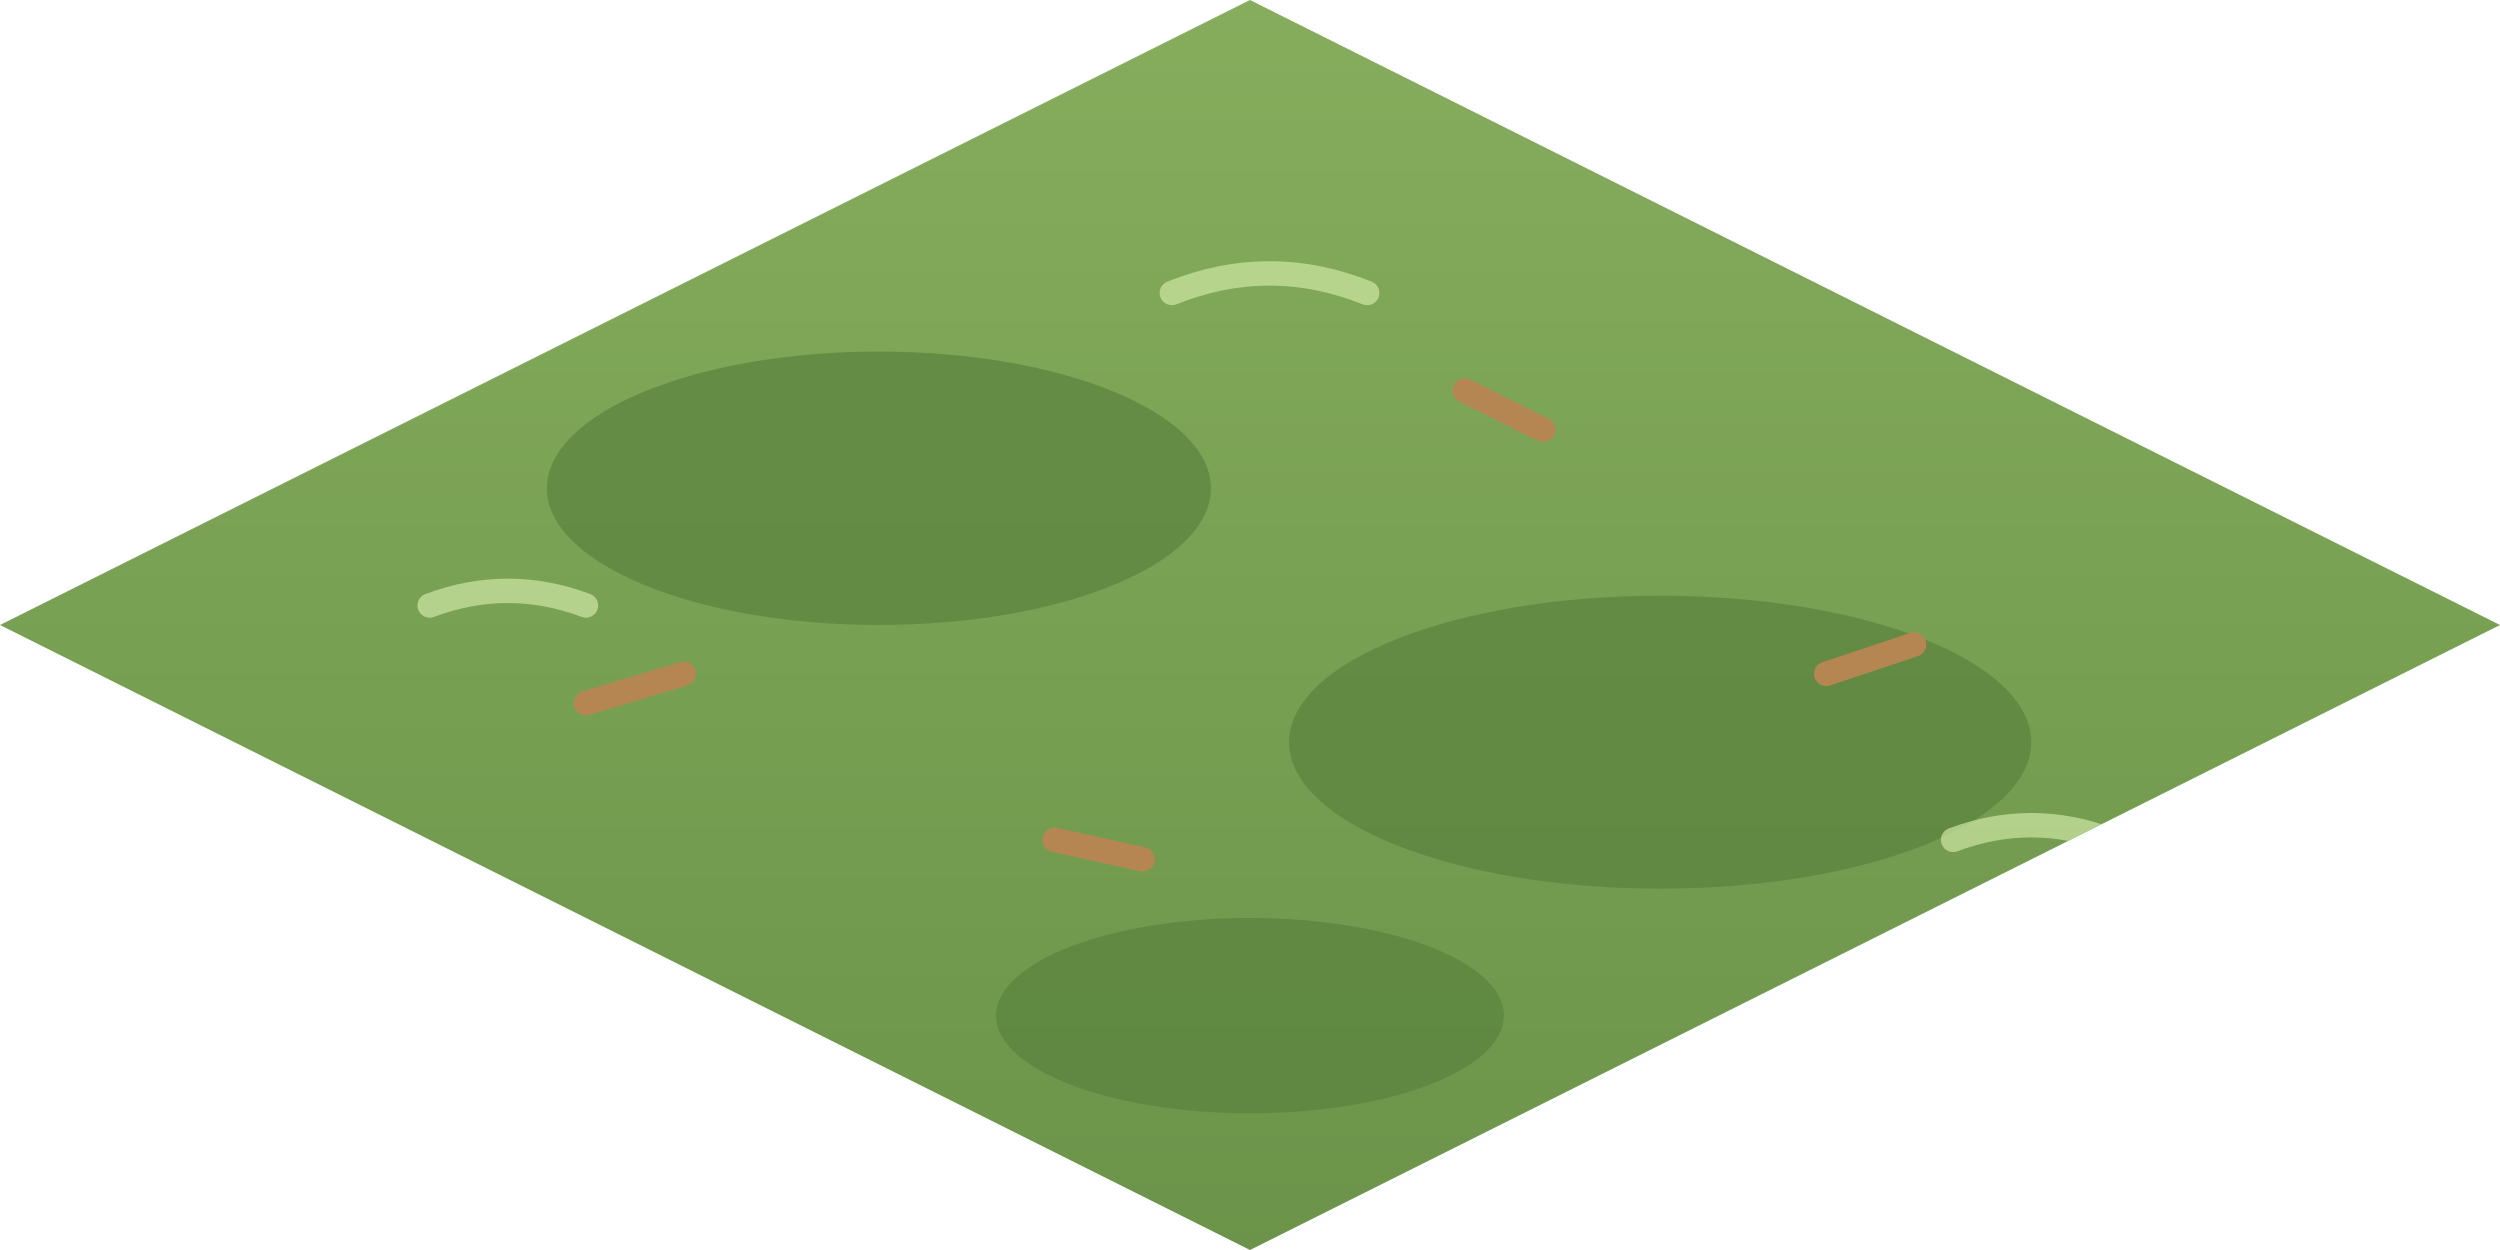
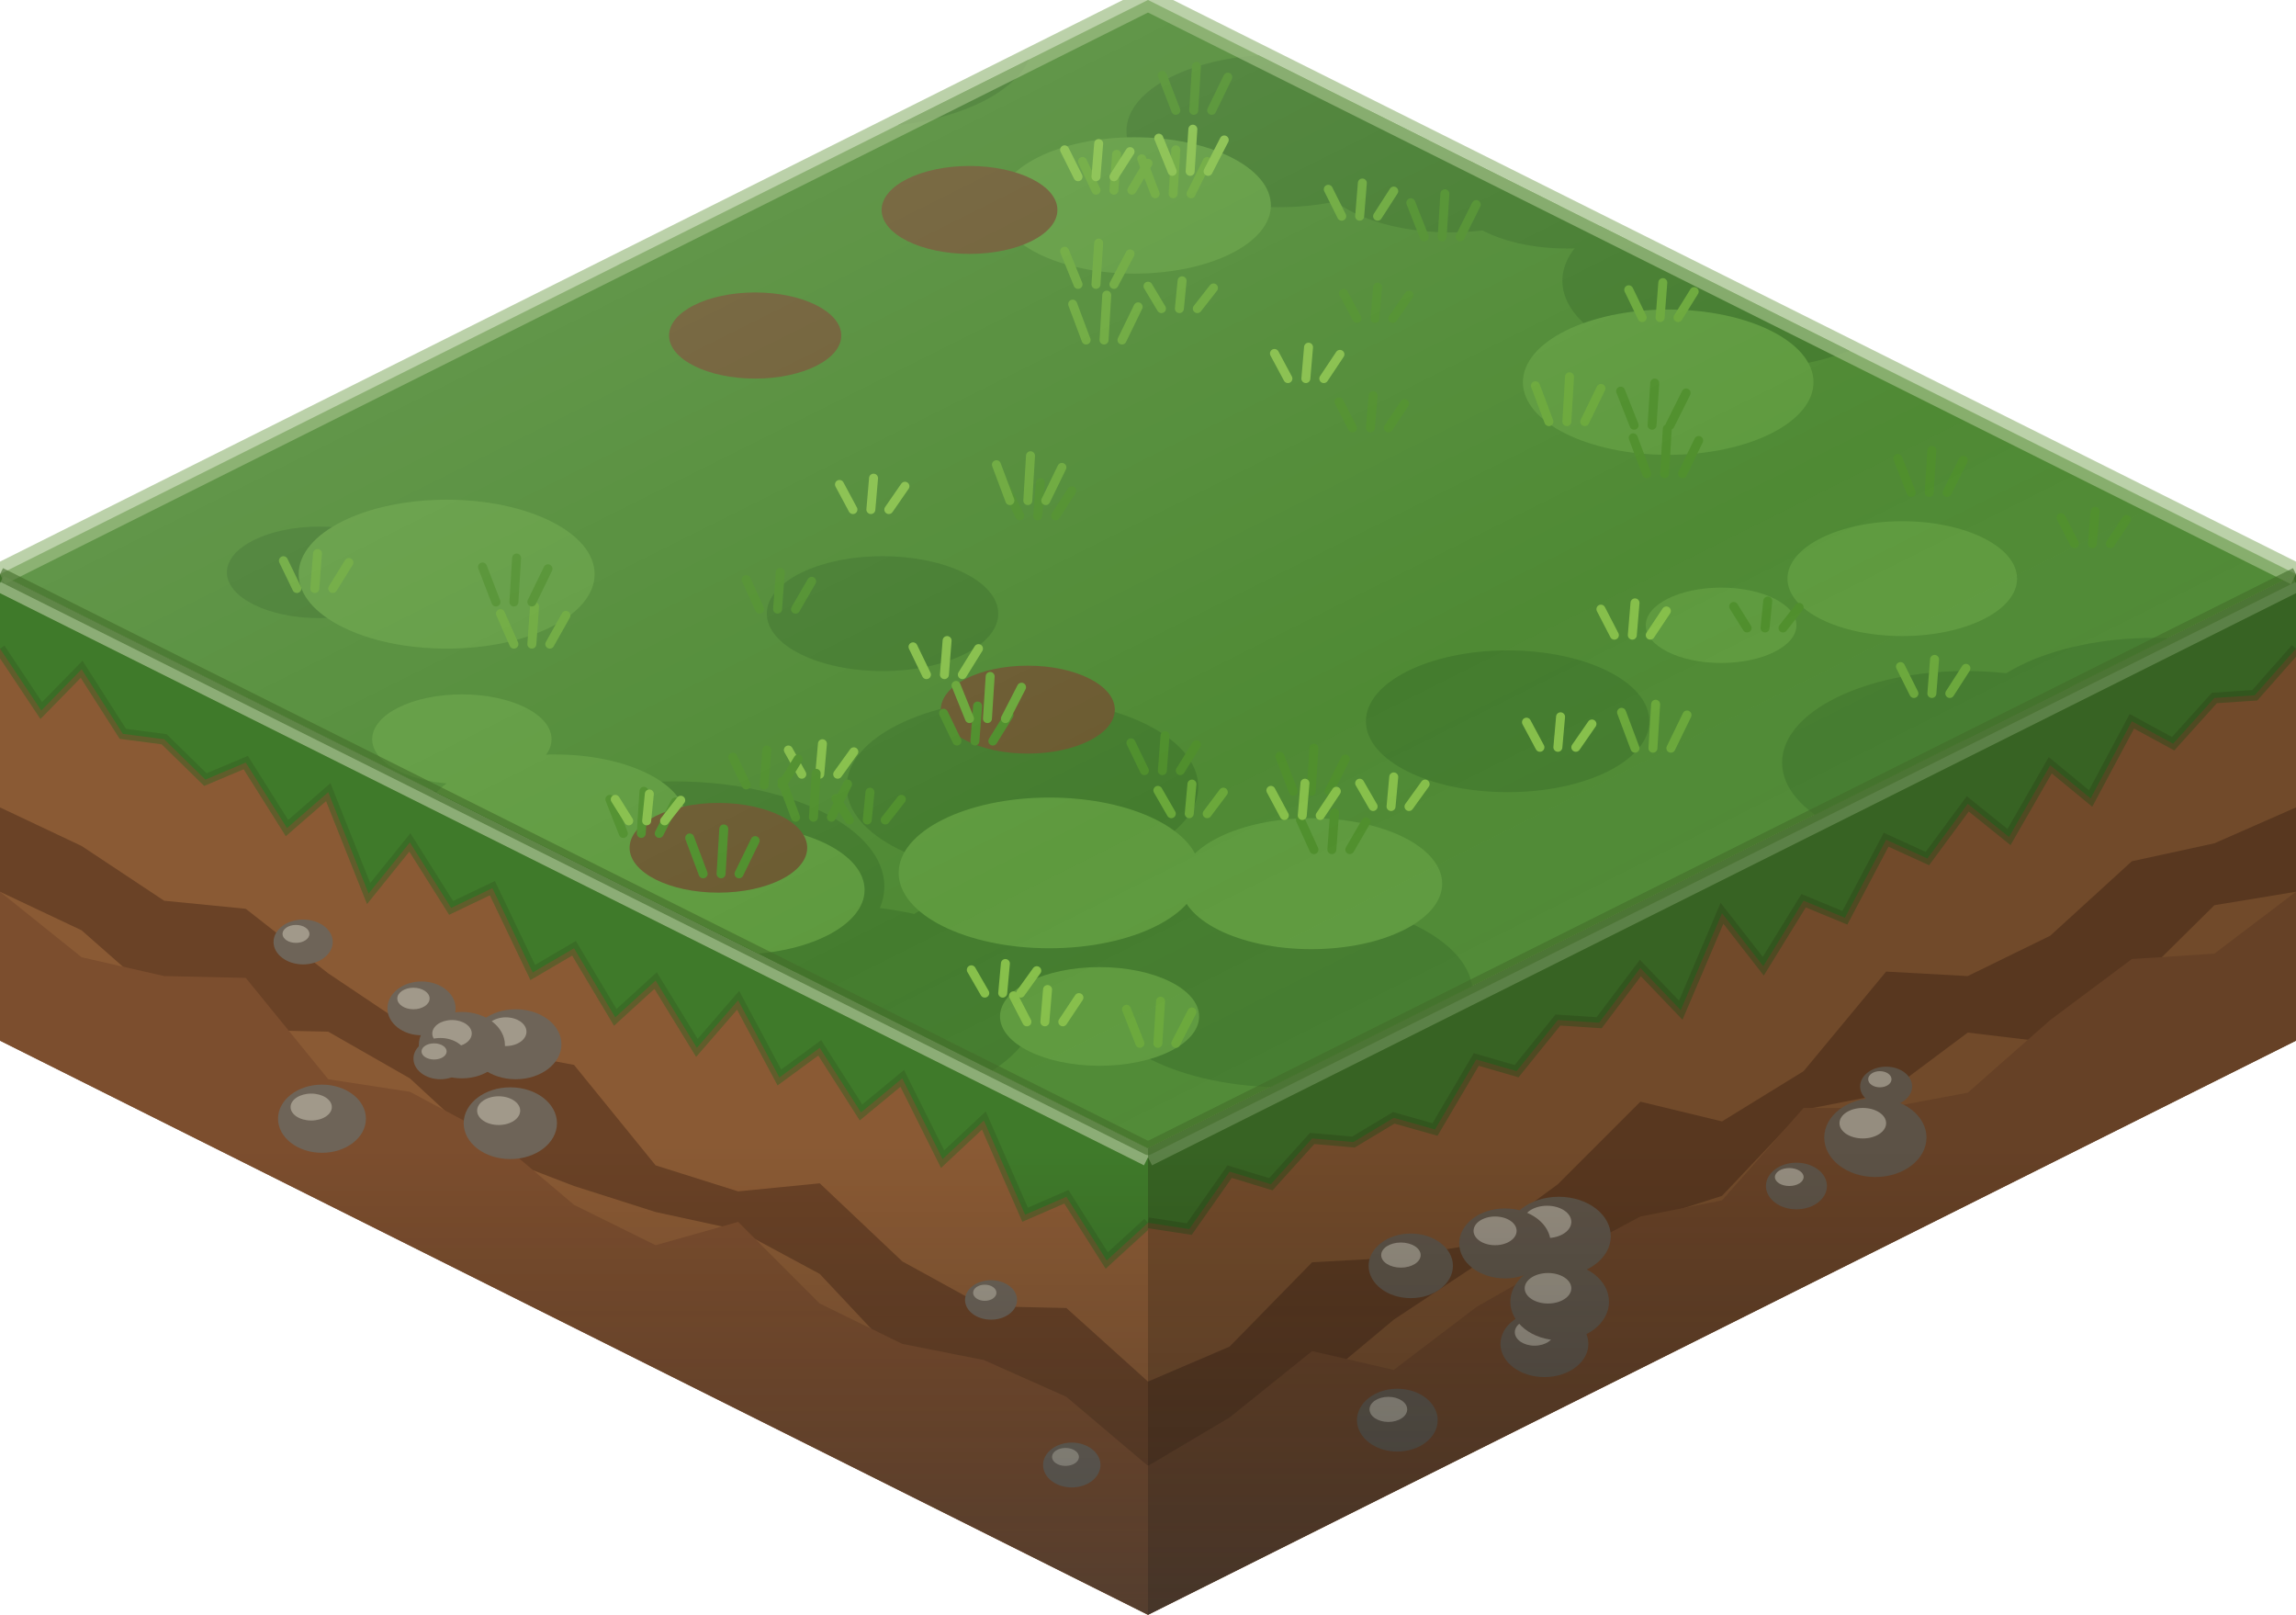
- <svg xmlns="http://www.w3.org/2000/svg" viewBox="0 0 256 128" width="256" height="128">
+ <svg xmlns="http://www.w3.org/2000/svg" viewBox="0 0 256 180" width="256" height="180">
  <defs>
    <clipPath id="d">
-       <path d="M128 0 256 64 128 128 0 64Z" />
+       <polygon points="128,0 256,64 128,128 0,64" />
    </clipPath>
-     <linearGradient id="g" x1="0" y1="0" x2="0" y2="1">
-       <stop offset="0" stop-color="#86ad5c" />
-       <stop offset="1" stop-color="#6b944a" />
+     <clipPath id="w0">
+       <polygon points="0,64 128,128 128,180 0,116" />
+     </clipPath>
+     <clipPath id="w1">
+       <polygon points="128,128 256,64 256,116 128,180" />
+     </clipPath>
+     <linearGradient id="fade" x1="0" y1="0" x2="0" y2="1">
+       <stop offset="0.55" stop-color="#000" stop-opacity="0" />
+       <stop offset="1" stop-color="#0b2030" stop-opacity="0.35" />
+     </linearGradient>
+     <linearGradient id="sun" x1="0" y1="0" x2="1" y2="1">
+       <stop offset="0" stop-color="#fff" stop-opacity="0.18" />
+       <stop offset="0.6" stop-color="#fff" stop-opacity="0" />
+       <stop offset="1" stop-color="#000" stop-opacity="0.08" />
    </linearGradient>
  </defs>
-   <path d="M128 0 256 64 128 128 0 64Z" fill="url(#g)" />
-   <g clip-path="url(#d)" stroke-linecap="round">
-     <g fill="#5a823d" opacity="0.7">
-       <ellipse cx="90" cy="50" rx="34" ry="14" />
-       <ellipse cx="170" cy="76" rx="38" ry="15" />
-       <ellipse cx="128" cy="104" rx="26" ry="10" />
-     </g>
-     <g stroke="#b58652" stroke-width="2.5" fill="none">
-       <path d="M60 72 l10 -3M150 40 l8 4M196 66 l-9 3M108 86 l9 2" />
-     </g>
-     <g stroke="#cde7a3" stroke-width="2.5" fill="none" opacity="0.7">
-       <path d="M120 30 q10 -4 20 0" />
-       <path d="M200 86 q8 -3 16 0" />
-       <path d="M44 62 q8 -3 16 0" />
-     </g>
+   <g clip-path="url(#w0)">
+     <polygon points="0,64 128,128 128,180 0,116" fill="#8a5a34" />
+     <polygon points="0,61.4 128,125.4 128,154 118.9,153.7 109.7,143.1 100.6,137.7 91.4,131.5 82.3,131.1 73.1,126.9 64,121.8 54.9,113.7 45.7,111 36.6,107.8 27.4,107.9 18.3,99.6 9.1,93.2 0,90" fill="#8a5a34" />
+     <polygon points="0,90 9.1,94.3 18.3,100.4 27.4,101.3 36.6,108.5 45.7,114.6 54.9,117 64,118.7 73.1,129.9 82.3,132.8 91.4,131.9 100.6,140.6 109.7,145.6 118.9,145.8 128,154 128,163.4 118.9,159.1 109.7,155.2 100.6,151.8 91.4,142 82.3,137.1 73.1,135.1 64,132.2 54.9,128.7 45.7,120.2 36.6,115 27.4,114.8 18.3,111.8 9.1,103.7 0,99.4" fill="#6a4226" />
+     <polygon points="0,99.4 9.1,106.7 18.3,108.8 27.4,109 36.6,120.3 45.7,121.7 54.9,126.6 64,134.3 73.1,138.8 82.3,136.2 91.4,145.3 100.6,149.8 109.7,151.6 118.9,155.7 128,163.4 128,182.6 0,118.6" fill="#7c4e2e" />
+     <ellipse cx="35.9" cy="124.7" rx="4.9" ry="3.8" fill="#6e6458" />
+     <ellipse cx="34.7" cy="123.4" rx="2.3" ry="1.5" fill="#a1998a" />
+     <ellipse cx="33.8" cy="105" rx="3.3" ry="2.5" fill="#6e6458" />
+     <ellipse cx="33" cy="104.1" rx="1.5" ry="1" fill="#a1998a" />
+     <ellipse cx="110.5" cy="144.9" rx="2.9" ry="2.2" fill="#6e6458" />
+     <ellipse cx="109.8" cy="144.1" rx="1.3" ry="0.9" fill="#a1998a" />
+     <ellipse cx="57.5" cy="116.4" rx="5.1" ry="3.9" fill="#6e6458" />
+     <ellipse cx="56.4" cy="115" rx="2.3" ry="1.6" fill="#a1998a" />
+     <ellipse cx="47" cy="112.4" rx="3.8" ry="3" fill="#6e6458" />
+     <ellipse cx="46.1" cy="111.3" rx="1.8" ry="1.2" fill="#a1998a" />
+     <ellipse cx="56.9" cy="125.2" rx="5.2" ry="4" fill="#6e6458" />
+     <ellipse cx="55.6" cy="123.8" rx="2.4" ry="1.6" fill="#a1998a" />
+     <ellipse cx="119.5" cy="163.3" rx="3.2" ry="2.5" fill="#6e6458" />
+     <ellipse cx="118.8" cy="162.4" rx="1.5" ry="1" fill="#a1998a" />
+     <ellipse cx="51.5" cy="116.5" rx="4.8" ry="3.7" fill="#6e6458" />
+     <ellipse cx="50.4" cy="115.2" rx="2.2" ry="1.5" fill="#a1998a" />
+     <ellipse cx="49.1" cy="118" rx="3" ry="2.3" fill="#6e6458" />
+     <ellipse cx="48.4" cy="117.2" rx="1.4" ry="0.9" fill="#a1998a" />
+     <polygon points="0,63 128,127 128,136.3 123.4,140.5 118.9,133.4 114.3,135.4 109.7,124.9 105.1,129.2 100.6,120.2 96,124 91.4,116.8 86.9,120.1 82.3,111.5 77.7,116.8 73.1,109.3 68.6,113.4 64,105.7 59.4,108.4 54.9,99 50.3,101.2 45.7,93.9 41.1,99.6 36.6,88.3 32,92.3 27.4,85 22.9,86.9 18.3,82.4 13.7,81.8 9.1,74.6 4.6,79.2 0,72.3" fill="#3f7a2a" />
+     <polyline points="0,72.3 4.6,79.2 9.1,74.6 13.7,81.8 18.3,82.4 22.9,86.9 27.4,85 32,92.3 36.6,88.3 41.1,99.6 45.7,93.9 50.3,101.2 54.9,99 59.4,108.4 64,105.7 68.6,113.4 73.1,109.3 77.7,116.8 82.3,111.5 86.9,120.1 91.4,116.8 96,124 100.6,120.2 105.1,129.2 109.7,124.9 114.3,135.4 118.9,133.4 123.4,140.5 128,136.3" fill="none" stroke="#366022" stroke-width="1.2" opacity="0.5" />
+     <polyline points="0,65 12.8,71.4 25.6,77.8 38.4,84.2 51.2,90.6 64,97 76.8,103.4 89.6,109.8 102.4,116.2 115.2,122.6 128,129" fill="none" stroke="#9fba89" stroke-width="2" opacity="0.8" />
+     <polygon points="0,64 128,128 128,180 0,116" fill="url(#fade)" />
  </g>
+   <g clip-path="url(#w1)">
+     <polygon points="128,128 256,64 256,116 128,180" fill="#714a2a" />
+     <polygon points="128,125.4 256,61.4 256,90 246.9,97.3 237.7,100.6 228.6,105.1 219.4,103.9 210.3,109.5 201.1,118.3 192,126.1 182.9,124.8 173.7,127.3 164.6,136.6 155.4,143.8 146.3,145.6 137.1,146.9 128,154" fill="#714a2a" />
+     <polygon points="128,154 137.1,150.1 146.3,140.7 155.4,140.2 164.6,138.7 173.7,132 182.9,122.8 192,125 201.1,119.4 210.3,108.3 219.4,108.8 228.6,104.3 237.7,96 246.9,94 256,90 256,99.4 246.9,100.9 237.7,110 228.6,116.2 219.4,115.1 210.3,121.9 201.1,123.7 192,133.3 182.9,136.2 173.7,141.9 164.6,141 155.4,147.1 146.3,154.7 137.1,159.6 128,163.4" fill="#58371f" />
+     <polygon points="128,163.4 137.1,158 146.3,150.6 155.4,152.7 164.6,145.7 173.7,140.5 182.9,135.6 192,133.8 201.1,123.5 210.3,123.5 219.4,121.8 228.6,113.7 237.7,106.9 246.9,106.3 256,99.4 256,118.6 128,182.6" fill="#664126" />
+     <ellipse cx="155.8" cy="158.3" rx="4.5" ry="3.5" fill="#5c5246" />
+     <ellipse cx="154.8" cy="157.1" rx="2.1" ry="1.4" fill="#958d7f" />
+     <ellipse cx="173.8" cy="137.8" rx="5.8" ry="4.4" fill="#5c5246" />
+     <ellipse cx="172.5" cy="136.2" rx="2.7" ry="1.8" fill="#958d7f" />
+     <ellipse cx="172.2" cy="149.8" rx="4.9" ry="3.7" fill="#5c5246" />
+     <ellipse cx="171.1" cy="148.5" rx="2.2" ry="1.5" fill="#958d7f" />
+     <ellipse cx="167.8" cy="138.6" rx="5.1" ry="3.9" fill="#5c5246" />
+     <ellipse cx="166.7" cy="137.2" rx="2.4" ry="1.6" fill="#958d7f" />
+     <ellipse cx="209.1" cy="126.8" rx="5.7" ry="4.4" fill="#5c5246" />
+     <ellipse cx="207.7" cy="125.2" rx="2.6" ry="1.7" fill="#958d7f" />
+     <ellipse cx="173.9" cy="145.1" rx="5.5" ry="4.3" fill="#5c5246" />
+     <ellipse cx="172.6" cy="143.6" rx="2.6" ry="1.7" fill="#958d7f" />
+     <ellipse cx="157.3" cy="141.1" rx="4.7" ry="3.6" fill="#5c5246" />
+     <ellipse cx="156.2" cy="139.9" rx="2.2" ry="1.4" fill="#958d7f" />
+     <ellipse cx="210.3" cy="121.1" rx="2.9" ry="2.2" fill="#5c5246" />
+     <ellipse cx="209.6" cy="120.3" rx="1.3" ry="0.9" fill="#958d7f" />
+     <ellipse cx="200.3" cy="132.2" rx="3.4" ry="2.6" fill="#5c5246" />
+     <ellipse cx="199.5" cy="131.2" rx="1.6" ry="1" fill="#958d7f" />
+     <polygon points="128,127 256,63 256,72.3 251.4,77.5 246.9,77.8 242.3,82.9 237.7,80.4 233.1,89 228.6,85.3 224,93.3 219.4,89.6 214.9,95.7 210.3,93.6 205.7,102.3 201.1,100.4 196.6,107.7 192,101.8 187.4,112.6 182.9,107.9 178.3,114 173.7,113.7 169.1,119.4 164.6,118.1 160,125.9 155.4,124.6 150.9,127.3 146.3,126.9 141.7,132 137.1,130.6 132.6,137 128,136.3" fill="#376323" />
+     <polyline points="128,136.3 132.6,137 137.1,130.6 141.7,132 146.3,126.9 150.9,127.3 155.4,124.6 160,125.9 164.6,118.1 169.1,119.4 173.7,113.7 178.3,114 182.9,107.9 187.4,112.6 192,101.8 196.6,107.7 201.1,100.4 205.7,102.3 210.3,93.6 214.9,95.7 219.4,89.6 224,93.3 228.6,85.3 233.1,89 237.7,80.4 242.3,82.9 246.9,77.8 251.4,77.5 256,72.3" fill="none" stroke="#2e491a" stroke-width="1.2" opacity="0.5" />
+     <polyline points="128,129 140.8,122.6 153.6,116.2 166.4,109.8 179.2,103.4 192,97 204.8,90.6 217.6,84.2 230.4,77.8 243.2,71.4 256,65" fill="none" stroke="#9fba89" stroke-width="2" opacity="0.35" />
+     <polygon points="128,128 256,64 256,116 128,180" fill="url(#fade)" />
+   </g>
+   <polygon points="128,0 256,64 128,128 0,64" fill="#4f8a34" />
+   <g clip-path="url(#d)">
+     <ellipse cx="47.9" cy="93.1" rx="9.3" ry="4.7" fill="#447c2e" />
+     <ellipse cx="79.9" cy="115.7" rx="10.5" ry="5.3" fill="#447c2e" />
+     <ellipse cx="174.7" cy="21.3" rx="12.9" ry="6.4" fill="#447c2e" />
+     <ellipse cx="114" cy="87.7" rx="19.6" ry="9.8" fill="#447c2e" />
+     <ellipse cx="59.9" cy="24.6" rx="13.4" ry="6.7" fill="#447c2e" />
+     <ellipse cx="143.2" cy="110.7" rx="21" ry="10.5" fill="#447c2e" />
+     <ellipse cx="95.7" cy="4.5" rx="19.5" ry="9.7" fill="#447c2e" />
+     <ellipse cx="84" cy="115.8" rx="8.2" ry="4.1" fill="#447c2e" />
+     <ellipse cx="35.6" cy="63.8" rx="10.3" ry="5.1" fill="#447c2e" />
+     <ellipse cx="194" cy="31.3" rx="19.8" ry="9.9" fill="#447c2e" />
+     <ellipse cx="240.2" cy="81.7" rx="21.2" ry="10.6" fill="#447c2e" />
+     <ellipse cx="92.7" cy="112.3" rx="22.8" ry="11.4" fill="#447c2e" />
+     <ellipse cx="44.5" cy="93.3" rx="11" ry="5.5" fill="#447c2e" />
+     <ellipse cx="168.1" cy="80.4" rx="15.8" ry="7.9" fill="#447c2e" />
+     <ellipse cx="113.3" cy="106.3" rx="14.4" ry="7.2" fill="#447c2e" />
+     <ellipse cx="161.7" cy="18.3" rx="15.3" ry="7.6" fill="#447c2e" />
+     <ellipse cx="219.2" cy="85" rx="20.5" ry="10.2" fill="#447c2e" />
+     <ellipse cx="230.1" cy="82.1" rx="10.6" ry="5.3" fill="#447c2e" />
+     <ellipse cx="75.2" cy="98.8" rx="23.4" ry="11.7" fill="#447c2e" />
+     <ellipse cx="139.3" cy="104.6" rx="11.7" ry="5.9" fill="#447c2e" />
+     <ellipse cx="98.4" cy="68.4" rx="12.9" ry="6.4" fill="#447c2e" />
+     <ellipse cx="142.5" cy="14.6" rx="16.9" ry="8.5" fill="#447c2e" />
+     <ellipse cx="-8" cy="56.4" rx="11.9" ry="6" fill="#5e9a3e" />
+     <ellipse cx="207.2" cy="26.9" rx="16.5" ry="8.2" fill="#5e9a3e" />
+     <ellipse cx="122.6" cy="113.3" rx="11.1" ry="5.5" fill="#5e9a3e" />
+     <ellipse cx="212.1" cy="64.5" rx="12.8" ry="6.4" fill="#5e9a3e" />
+     <ellipse cx="186" cy="42.6" rx="16.2" ry="8.1" fill="#5e9a3e" />
+     <ellipse cx="61.9" cy="91.4" rx="14.6" ry="7.3" fill="#5e9a3e" />
+     <ellipse cx="146.2" cy="98.5" rx="14.6" ry="7.3" fill="#5e9a3e" />
+     <ellipse cx="126.5" cy="22.9" rx="15.2" ry="7.6" fill="#5e9a3e" />
+     <ellipse cx="82.1" cy="99.2" rx="14.3" ry="7.2" fill="#5e9a3e" />
+     <ellipse cx="46.1" cy="96.5" rx="9.9" ry="5" fill="#5e9a3e" />
+     <ellipse cx="117" cy="97.3" rx="16.8" ry="8.4" fill="#5e9a3e" />
+     <ellipse cx="191.9" cy="69.7" rx="8.4" ry="4.2" fill="#5e9a3e" />
+     <ellipse cx="51.5" cy="82.4" rx="10" ry="5" fill="#5e9a3e" />
+     <ellipse cx="49.8" cy="64" rx="16.5" ry="8.3" fill="#5e9a3e" />
+     <ellipse cx="69.8" cy="104.1" rx="7" ry="3.5" fill="#6b5a30" />
+     <ellipse cx="80.1" cy="94.5" rx="9.9" ry="5" fill="#6b5a30" />
+     <ellipse cx="84.2" cy="37.4" rx="9.6" ry="4.8" fill="#6b5a30" />
+     <ellipse cx="108.1" cy="23.4" rx="9.8" ry="4.9" fill="#6b5a30" />
+     <ellipse cx="63.8" cy="100.5" rx="5.2" ry="2.6" fill="#6b5a30" />
+     <ellipse cx="114.6" cy="79.1" rx="9.7" ry="4.9" fill="#6b5a30" />
+     <path d="M129.5 34.4l-1.5 -2.5M131.5 34.4l0.3 -3.1M133.5 34.4l1.8 -2.3" stroke="#6aa83a" stroke-width="1" stroke-linecap="round" fill="none" />
+     <path d="M182.3 83.4l-1.5 -4M184.3 83.4l0.3 -4.9M186.3 83.4l1.8 -3.7" stroke="#6aa83a" stroke-width="1" stroke-linecap="round" fill="none" />
+     <path d="M33.1 65.6l-1.5 -3.1M35.1 65.6l0.3 -3.9M37.1 65.6l1.8 -2.9" stroke="#6aa83a" stroke-width="1" stroke-linecap="round" fill="none" />
+     <path d="M78.4 97.4l-1.5 -4M80.4 97.4l0.3 -5M82.4 97.4l1.8 -3.7" stroke="#4f8f2c" stroke-width="1" stroke-linecap="round" fill="none" />
+     <path d="M131.1 12.3l-1.5 -3.9M133.1 12.3l0.3 -4.9M135.1 12.3l1.8 -3.7" stroke="#4f8f2c" stroke-width="1" stroke-linecap="round" fill="none" />
+     <path d="M114.5 113.9l-1.5 -2.9M116.5 113.9l0.3 -3.6M118.5 113.9l1.8 -2.7" stroke="#86bf4a" stroke-width="1" stroke-linecap="round" fill="none" />
+     <path d="M113.7 57.5l-1.5 -3M115.7 57.5l0.3 -3.7M117.7 57.5l1.8 -2.8" stroke="#4f8f2c" stroke-width="1" stroke-linecap="round" fill="none" />
+     <path d="M103.3 75.2l-1.5 -3.1M105.3 75.2l0.3 -3.8M107.3 75.2l1.8 -2.9" stroke="#86bf4a" stroke-width="1" stroke-linecap="round" fill="none" />
+     <path d="M127.6 85.9l-1.5 -3.1M129.6 85.9l0.3 -3.9M131.6 85.9l1.8 -2.9" stroke="#4f8f2c" stroke-width="1" stroke-linecap="round" fill="none" />
+     <path d="M57.3 71.8l-1.5 -3.4M59.3 71.8l0.3 -4.2M61.3 71.8l1.8 -3.2" stroke="#6aa83a" stroke-width="1" stroke-linecap="round" fill="none" />
+     <path d="M112.6 55.8l-1.5 -4M114.6 55.8l0.3 -5M116.6 55.8l1.8 -3.7" stroke="#6aa83a" stroke-width="1" stroke-linecap="round" fill="none" />
+     <path d="M106.7 82.6l-1.5 -3.1M108.7 82.6l0.3 -3.9M110.7 82.6l1.8 -2.9" stroke="#4f8f2c" stroke-width="1" stroke-linecap="round" fill="none" />
+     <path d="M55.3 67.1l-1.5 -3.9M57.3 67.1l0.3 -4.9M59.3 67.1l1.8 -3.7" stroke="#4f8f2c" stroke-width="1" stroke-linecap="round" fill="none" />
+     <path d="M151.3 35.5l-1.5 -2.8M153.3 35.5l0.3 -3.5M155.3 35.5l1.8 -2.6" stroke="#4f8f2c" stroke-width="1" stroke-linecap="round" fill="none" />
+     <path d="M146.5 94.7l-1.5 -3.3M148.5 94.7l0.3 -4.1M150.5 94.7l1.8 -3.1" stroke="#4f8f2c" stroke-width="1" stroke-linecap="round" fill="none" />
+     <path d="M144.2 88.2l-1.5 -3.9M146.2 88.2l0.3 -4.8M148.2 88.2l1.8 -3.6" stroke="#4f8f2c" stroke-width="1" stroke-linecap="round" fill="none" />
+     <path d="M158.8 26.4l-1.5 -3.8M160.8 26.4l0.3 -4.8M162.8 26.4l1.8 -3.6" stroke="#4f8f2c" stroke-width="1" stroke-linecap="round" fill="none" />
+     <path d="M183.1 35.4l-1.5 -3.1M185.1 35.4l0.3 -3.9M187.1 35.4l1.8 -2.9" stroke="#6aa83a" stroke-width="1" stroke-linecap="round" fill="none" />
+     <path d="M128.8 21.6l-1.5 -3.9M130.8 21.6l0.3 -4.9M132.8 21.6l1.8 -3.6" stroke="#6aa83a" stroke-width="1" stroke-linecap="round" fill="none" />
+     <path d="M213.1 54.9l-1.5 -3.8M215.1 54.9l0.3 -4.7M217.1 54.9l1.8 -3.6" stroke="#4f8f2c" stroke-width="1" stroke-linecap="round" fill="none" />
+     <path d="M153.1 89.9l-1.5 -2.6M155.1 89.9l0.3 -3.3M157.1 89.9l1.8 -2.5" stroke="#86bf4a" stroke-width="1" stroke-linecap="round" fill="none" />
+     <path d="M143.6 42.2l-1.5 -2.8M145.6 42.2l0.3 -3.5M147.6 42.2l1.8 -2.7" stroke="#86bf4a" stroke-width="1" stroke-linecap="round" fill="none" />
+     <path d="M89.4 86.3l-1.5 -2.7M91.4 86.3l0.3 -3.4M93.4 86.3l1.8 -2.5" stroke="#86bf4a" stroke-width="1" stroke-linecap="round" fill="none" />
+     <path d="M122.2 21.2l-1.5 -3.2M124.2 21.2l0.3 -4M126.2 21.2l1.8 -3" stroke="#6aa83a" stroke-width="1" stroke-linecap="round" fill="none" />
+     <path d="M172.7 47l-1.5 -4M174.7 47l0.3 -5M176.7 47l1.8 -3.7" stroke="#6aa83a" stroke-width="1" stroke-linecap="round" fill="none" />
+     <path d="M108.1 80.1l-1.5 -3.7M110.1 80.1l0.3 -4.7M112.1 80.1l1.8 -3.5" stroke="#6aa83a" stroke-width="1" stroke-linecap="round" fill="none" />
+     <path d="M69.5 92.9l-1.5 -3.8M71.5 92.9l0.3 -4.7M73.5 92.9l1.8 -3.5" stroke="#4f8f2c" stroke-width="1" stroke-linecap="round" fill="none" />
+     <path d="M83.2 87.5l-1.5 -3.1M85.2 87.5l0.3 -3.9M87.2 87.5l1.8 -2.9" stroke="#4f8f2c" stroke-width="1" stroke-linecap="round" fill="none" />
+     <path d="M150.8 47.7l-1.5 -2.9M152.8 47.7l0.3 -3.6M154.8 47.7l1.8 -2.7" stroke="#4f8f2c" stroke-width="1" stroke-linecap="round" fill="none" />
+     <path d="M109.8 110.7l-1.5 -2.6M111.8 110.7l0.3 -3.3M113.8 110.7l1.8 -2.5" stroke="#86bf4a" stroke-width="1" stroke-linecap="round" fill="none" />
+     <path d="M149.6 24.1l-1.5 -3M151.6 24.1l0.3 -3.7M153.6 24.1l1.8 -2.8" stroke="#6aa83a" stroke-width="1" stroke-linecap="round" fill="none" />
+     <path d="M88.7 91.1l-1.5 -4M90.7 91.1l0.3 -4.9M92.7 91.1l1.8 -3.7" stroke="#4f8f2c" stroke-width="1" stroke-linecap="round" fill="none" />
+     <path d="M70.1 91.5l-1.5 -2.4M72.1 91.5l0.3 -3M74.1 91.5l1.8 -2.3" stroke="#86bf4a" stroke-width="1" stroke-linecap="round" fill="none" />
+     <path d="M194.8 70l-1.5 -2.4M196.8 70l0.3 -3M198.8 70l1.8 -2.3" stroke="#4f8f2c" stroke-width="1" stroke-linecap="round" fill="none" />
+     <path d="M127.1 116.3l-1.5 -3.8M129.1 116.3l0.3 -4.7M131.1 116.3l1.8 -3.5" stroke="#6aa83a" stroke-width="1" stroke-linecap="round" fill="none" />
+     <path d="M231.3 60.6l-1.5 -2.9M233.3 60.6l0.3 -3.6M235.3 60.6l1.8 -2.7" stroke="#4f8f2c" stroke-width="1" stroke-linecap="round" fill="none" />
+     <path d="M130.7 19.1l-1.5 -3.7M132.7 19.1l0.3 -4.7M134.7 19.1l1.8 -3.5" stroke="#86bf4a" stroke-width="1" stroke-linecap="round" fill="none" />
+     <path d="M213.4 77.3l-1.5 -3M215.4 77.3l0.3 -3.8M217.4 77.3l1.8 -2.8" stroke="#6aa83a" stroke-width="1" stroke-linecap="round" fill="none" />
+     <path d="M183.6 52.8l-1.5 -4M185.6 52.8l0.3 -5M187.6 52.8l1.8 -3.7" stroke="#4f8f2c" stroke-width="1" stroke-linecap="round" fill="none" />
+     <path d="M182.2 47.4l-1.5 -3.8M184.2 47.4l0.3 -4.7M186.2 47.4l1.8 -3.6" stroke="#4f8f2c" stroke-width="1" stroke-linecap="round" fill="none" />
+     <path d="M120.2 31.7l-1.5 -3.7M122.2 31.7l0.3 -4.6M124.2 31.7l1.8 -3.4" stroke="#6aa83a" stroke-width="1" stroke-linecap="round" fill="none" />
+     <path d="M171.7 83.3l-1.5 -2.8M173.7 83.3l0.3 -3.4M175.7 83.3l1.8 -2.6" stroke="#86bf4a" stroke-width="1" stroke-linecap="round" fill="none" />
+     <path d="M130.6 90.7l-1.5 -2.6M132.6 90.7l0.3 -3.3M134.6 90.7l1.8 -2.4" stroke="#6aa83a" stroke-width="1" stroke-linecap="round" fill="none" />
+     <path d="M84.7 67.9l-1.5 -3.3M86.7 67.9l0.3 -4.1M88.7 67.9l1.8 -3.1" stroke="#4f8f2c" stroke-width="1" stroke-linecap="round" fill="none" />
+     <path d="M120.2 19.7l-1.5 -3M122.2 19.7l0.3 -3.7M124.2 19.7l1.8 -2.8" stroke="#86bf4a" stroke-width="1" stroke-linecap="round" fill="none" />
+     <path d="M143.2 90.9l-1.5 -2.8M145.2 90.9l0.3 -3.6M147.2 90.9l1.8 -2.7" stroke="#86bf4a" stroke-width="1" stroke-linecap="round" fill="none" />
+     <path d="M180 70.8l-1.5 -2.9M182 70.8l0.3 -3.6M184 70.8l1.8 -2.7" stroke="#86bf4a" stroke-width="1" stroke-linecap="round" fill="none" />
+     <path d="M121.1 37.9l-1.5 -4M123.1 37.9l0.3 -5M125.1 37.9l1.8 -3.7" stroke="#6aa83a" stroke-width="1" stroke-linecap="round" fill="none" />
+     <path d="M94.7 91.4l-1.5 -2.4M96.7 91.4l0.3 -3.1M98.7 91.4l1.8 -2.3" stroke="#4f8f2c" stroke-width="1" stroke-linecap="round" fill="none" />
+     <path d="M95.1 56.8l-1.5 -2.8M97.1 56.8l0.3 -3.5M99.1 56.8l1.8 -2.6" stroke="#86bf4a" stroke-width="1" stroke-linecap="round" fill="none" />
+     <polygon points="128,0 256,64 128,128 0,64" fill="url(#sun)" />
+   </g>
+   <polyline points="0,64 128,0 256,64" fill="none" stroke="#9ebd85" stroke-width="2.5" stroke-linejoin="round" opacity="0.7" />
+   <polyline points="0,64 128,128 256,64" fill="none" stroke="#426c29" stroke-width="1.5" stroke-linejoin="round" opacity="0.6" />
</svg>
